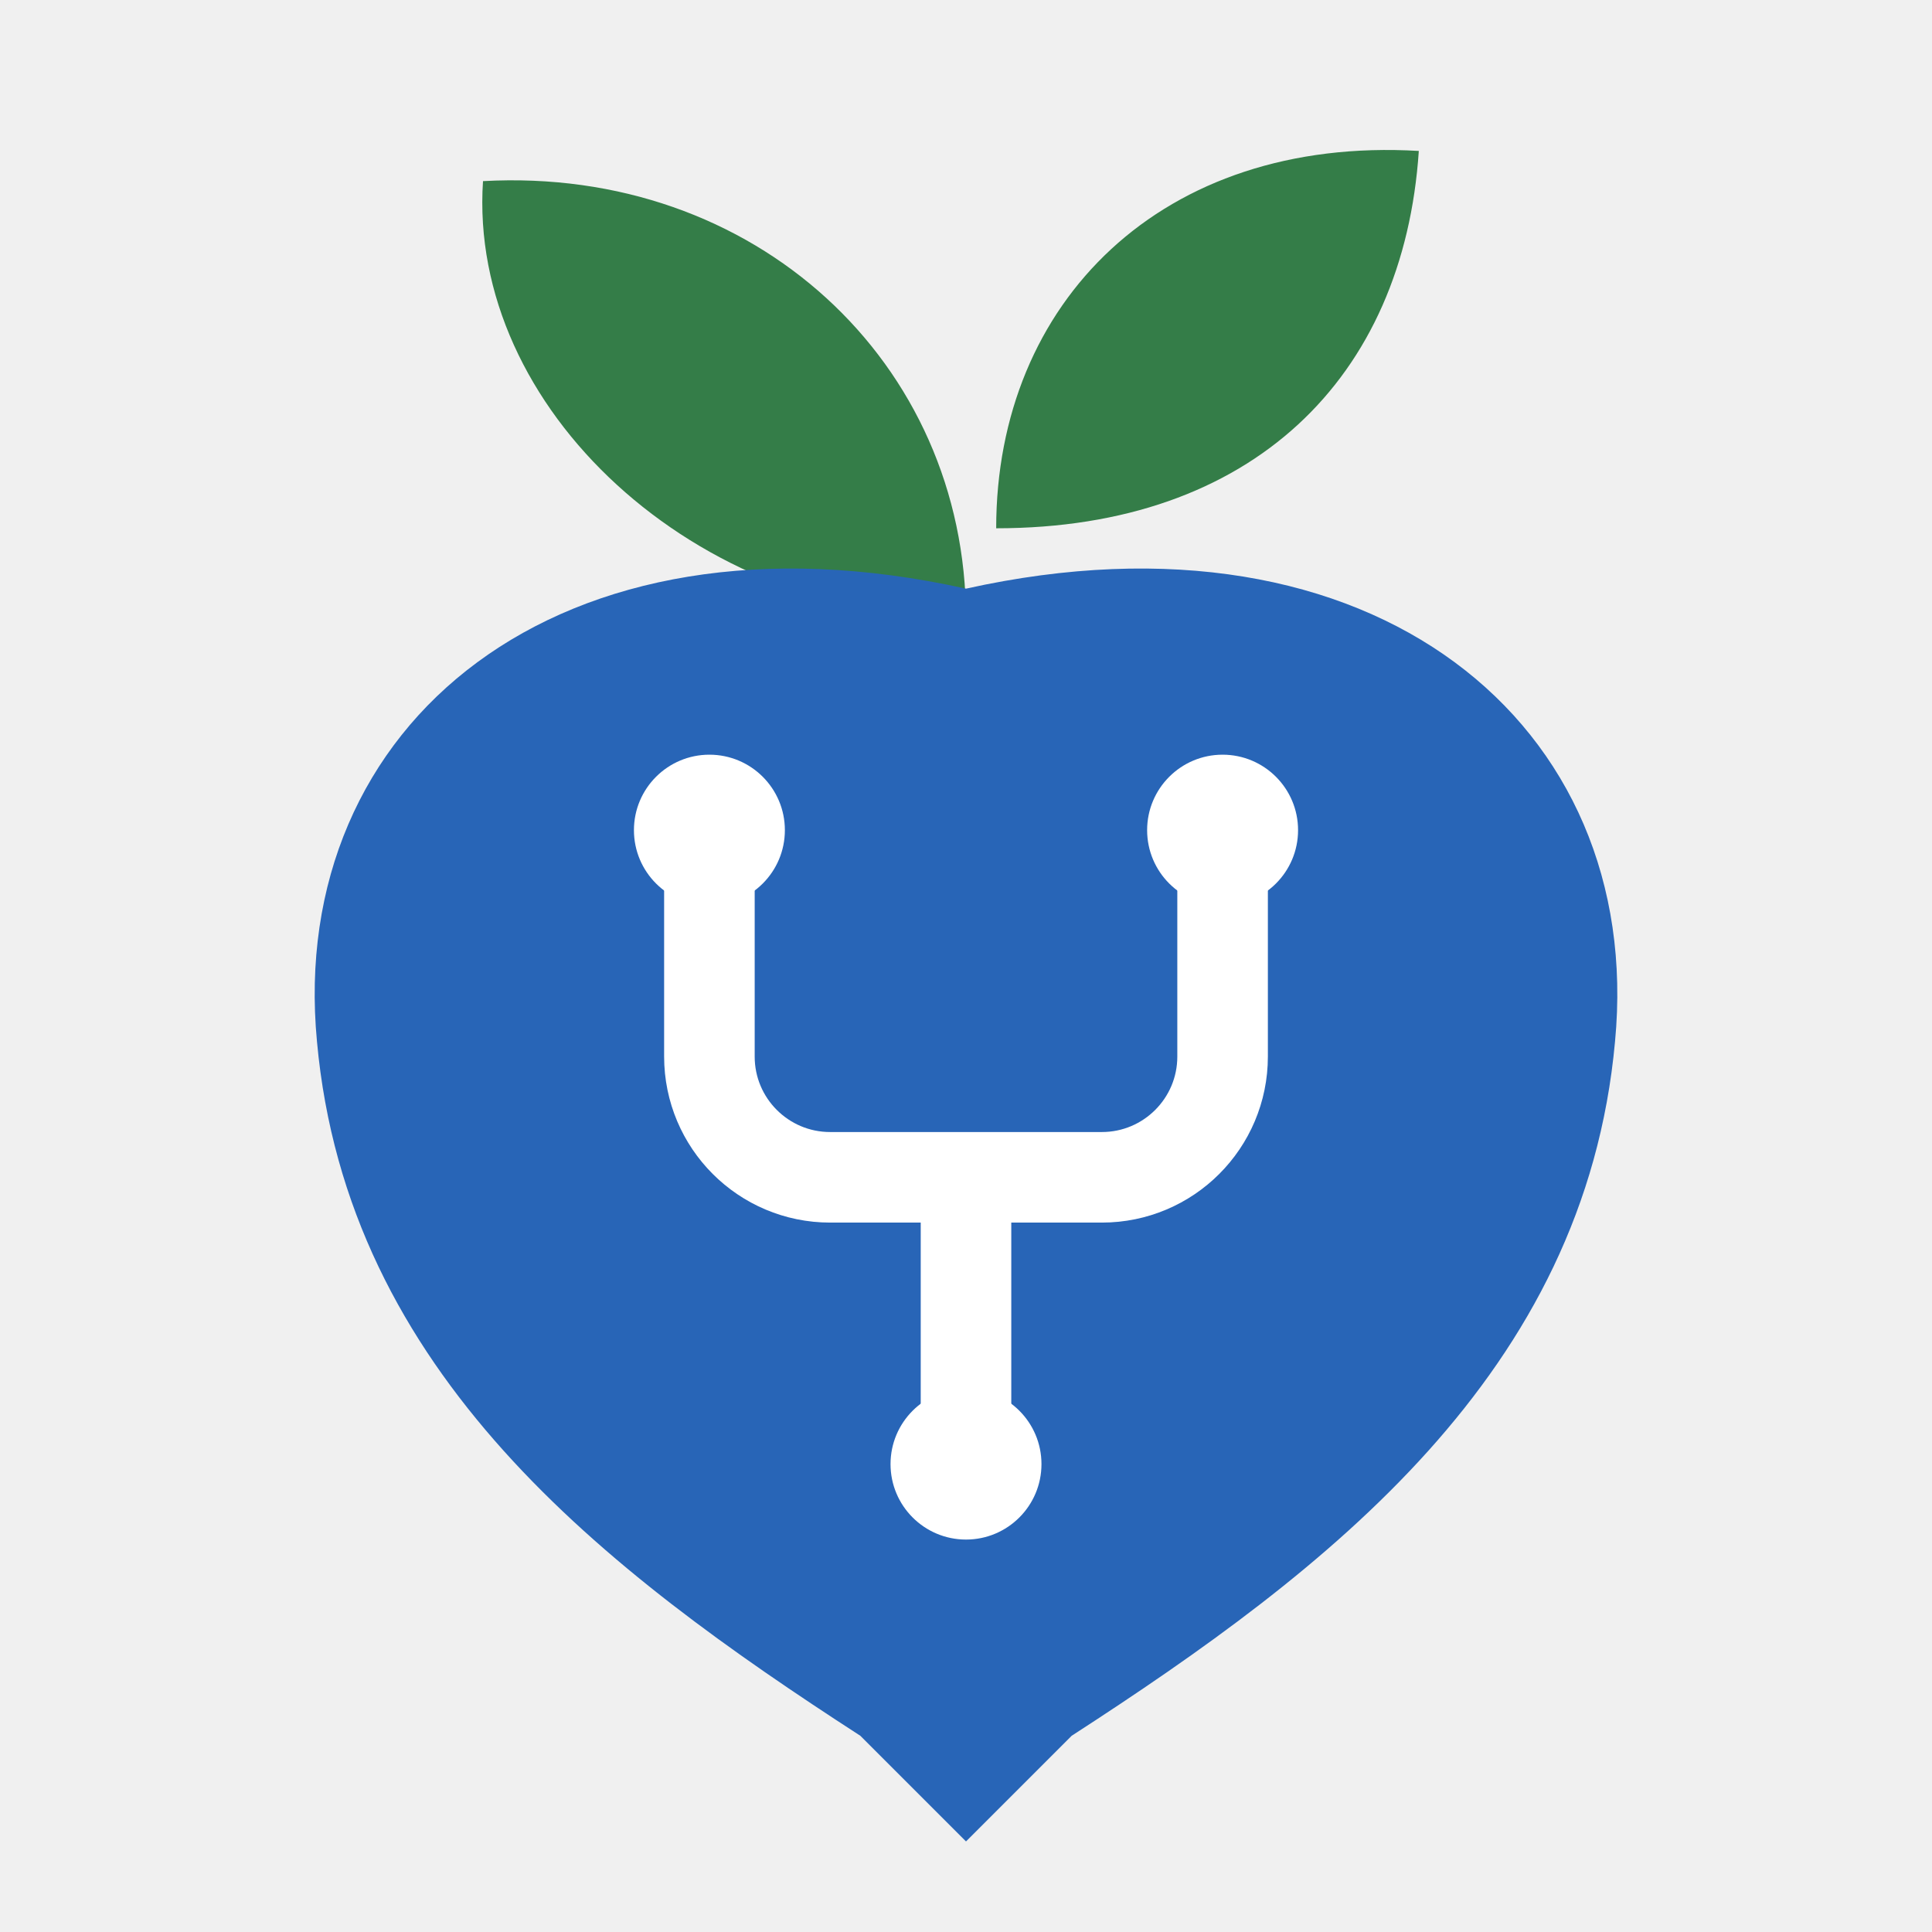
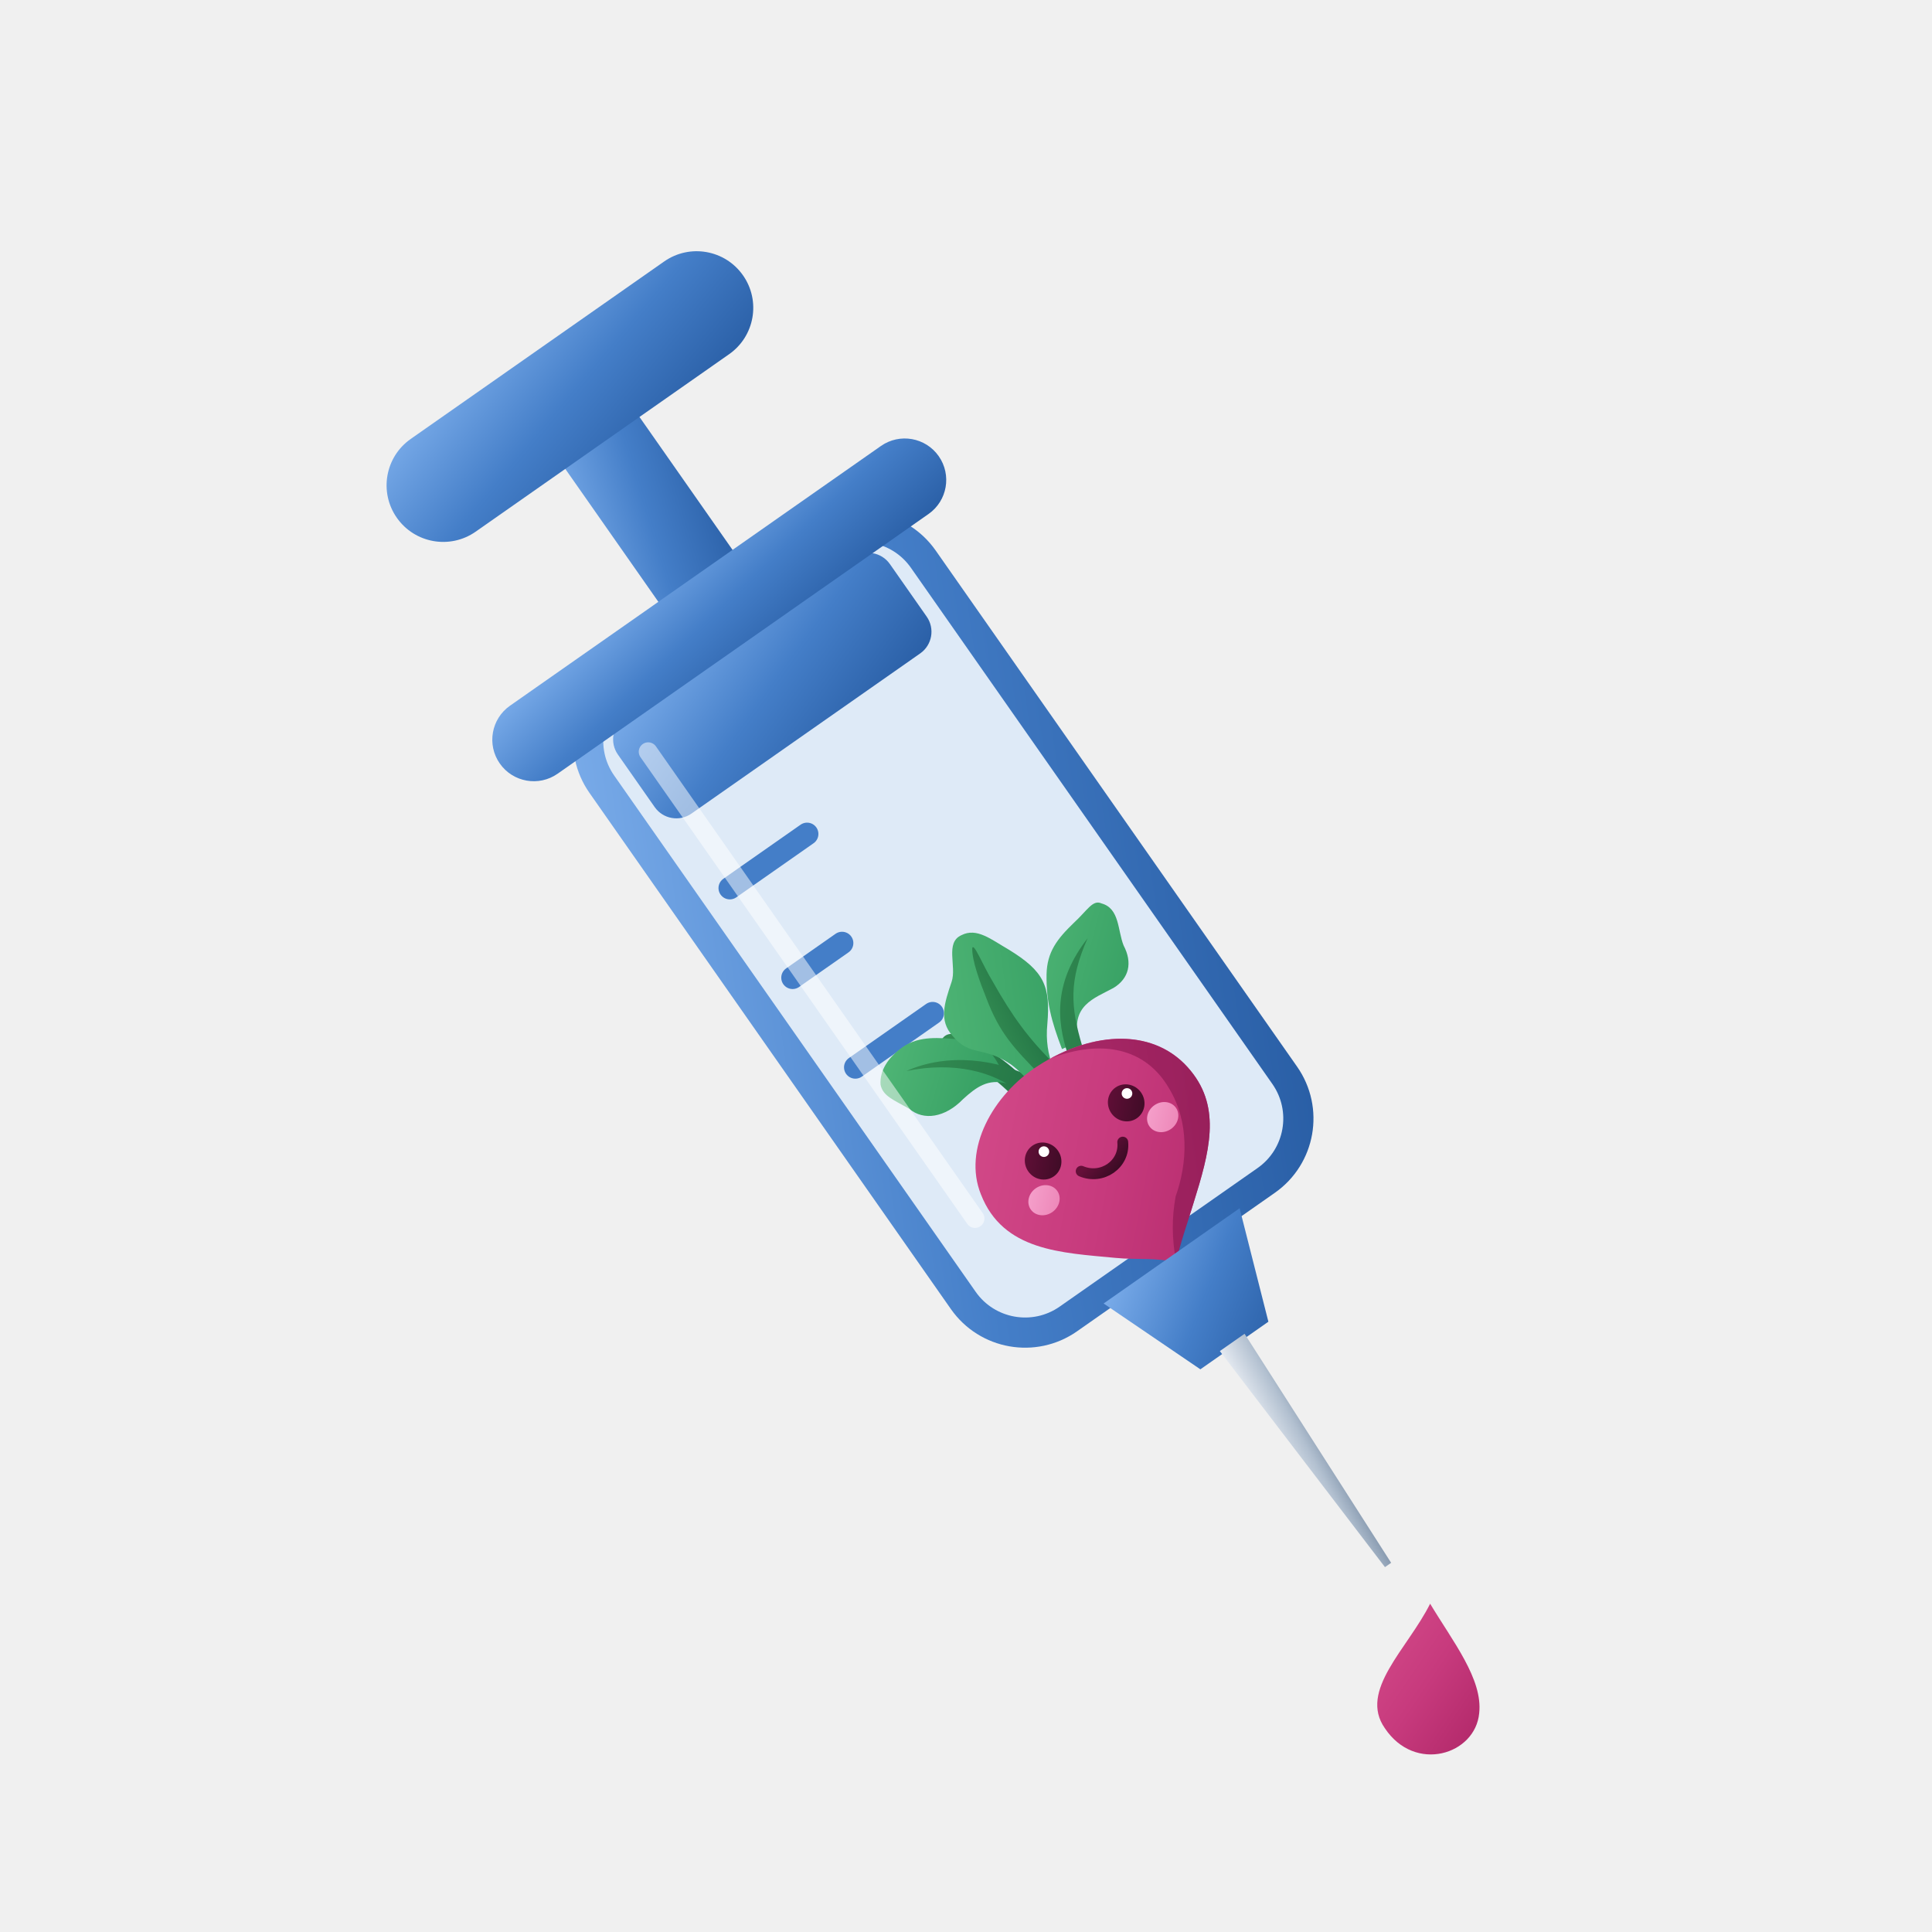
- <svg xmlns="http://www.w3.org/2000/svg" viewBox="0 0 128 128" width="128" height="128" fill="none" role="img" aria-label="dependency injection">
-   <path d="M64 41C46 41 31 27 32 12c18-1 32 12 32 29ZM66 35C66 20 77 9 94 10c-1 15-11 25-28 25Z" fill="#347D48" />
-   <path d="M64 39C37 33 19 48 21 69c2 22 19 35 36 46l7 7 7-7c17-11 34-24 36-46 2-21-16-36-43-30Z" fill="#2865B7" />
-   <g color="#FFFFFF" stroke="currentColor" stroke-width="6" stroke-linecap="round" stroke-linejoin="round">
-     <path d="M47 56v14a8 8 0 0 0 8 8h18a8 8 0 0 0 8-8V56M64 78v18" />
-     <circle cx="47" cy="55" r="5" fill="currentColor" stroke="none" />
-     <circle cx="81" cy="55" r="5" fill="currentColor" stroke="none" />
-     <circle cx="64" cy="97" r="5" fill="currentColor" stroke="none" />
+ <svg xmlns="http://www.w3.org/2000/svg" viewBox="0 0 512 512" width="512" height="512" fill="none" role="img" aria-label="dependency injection beetroot syringe">
+   <defs>
+     <linearGradient id="bt-di-light-small-beet" x1="0" y1="0" x2="1" y2="1">
+       <stop offset="0" stop-color="#D44C8A" />
+       <stop offset="0.5" stop-color="#C73A7D" />
+       <stop offset="1" stop-color="#B02768" />
+     </linearGradient>
+     <linearGradient id="bt-di-light-small-shade" x1="0" y1="0" x2="1" y2="1">
+       <stop offset="0" stop-color="#A62665" />
+       <stop offset="1" stop-color="#8B1952" />
+     </linearGradient>
+     <linearGradient id="bt-di-light-small-leaf" x1="0" y1="0" x2="1" y2="1">
+       <stop offset="0" stop-color="#51B777" />
+       <stop offset="1" stop-color="#329C60" />
+     </linearGradient>
+     <linearGradient id="bt-di-light-small-stem" x1="0" y1="0" x2="1" y2="1">
+       <stop offset="0" stop-color="#348D53" />
+       <stop offset="1" stop-color="#247646" />
+     </linearGradient>
+     <linearGradient id="bt-di-light-small-cheek" x1="0" y1="0" x2="1" y2="1">
+       <stop offset="0" stop-color="#F6A3CD" />
+       <stop offset="1" stop-color="#EC84B6" />
+     </linearGradient>
+     <linearGradient id="bt-di-light-small-eye" x1="0" y1="0" x2="1" y2="1">
+       <stop offset="0" stop-color="#650F39" />
+       <stop offset="1" stop-color="#3A0B24" />
+     </linearGradient>
+     <linearGradient id="bt-di-light-small-teal" x1="0" y1="0" x2="1" y2="1">
+       <stop offset="0" stop-color="#51BDB8" />
+       <stop offset="1" stop-color="#37ABA8" />
+     </linearGradient>
+     <linearGradient id="bt-di-light-small-teal-side" x1="0" y1="0" x2="1" y2="1">
+       <stop offset="0" stop-color="#298F90" />
+       <stop offset="1" stop-color="#1B7378" />
+     </linearGradient>
+     <linearGradient id="bt-di-light-small-orange" x1="0" y1="0" x2="1" y2="1">
+       <stop offset="0" stop-color="#FFAF64" />
+       <stop offset="0.5" stop-color="#F77A27" />
+       <stop offset="1" stop-color="#D95517" />
+     </linearGradient>
+     <linearGradient id="bt-di-light-small-orange-side" x1="0" y1="0" x2="1" y2="1">
+       <stop offset="0" stop-color="#F58A38" />
+       <stop offset="1" stop-color="#DD611F" />
+     </linearGradient>
+     <linearGradient id="bt-di-light-small-indigo" x1="0" y1="0" x2="1" y2="1">
+       <stop offset="0" stop-color="#9890F1" />
+       <stop offset="0.5" stop-color="#716BD1" />
+       <stop offset="1" stop-color="#514CA5" />
+     </linearGradient>
+     <linearGradient id="bt-di-light-small-blue" x1="0" y1="0" x2="1" y2="1">
+       <stop offset="0" stop-color="#79ABE9" />
+       <stop offset="0.5" stop-color="#447EC8" />
+       <stop offset="1" stop-color="#295EA5" />
+     </linearGradient>
+     <linearGradient id="bt-di-light-small-silver" x1="0" y1="0" x2="1" y2="1">
+       <stop offset="0" stop-color="#E5EAF1" />
+       <stop offset="0.5" stop-color="#B2C0D0" />
+       <stop offset="1" stop-color="#6F849D" />
+     </linearGradient>
+     <linearGradient id="bt-di-light-small-card" x1="0" y1="0" x2="1" y2="1">
+       <stop offset="0" stop-color="#F7EDF4" />
+       <stop offset="1" stop-color="#E9DBE5" />
+     </linearGradient>
+     <linearGradient id="bt-di-light-small-amber" x1="0" y1="0" x2="1" y2="1">
+       <stop offset="0" stop-color="#F5CD7A" />
+       <stop offset="0.5" stop-color="#D99E3D" />
+       <stop offset="1" stop-color="#B27521" />
+     </linearGradient>
+     <linearGradient id="bt-di-light-small-palette" x1="0" y1="0" x2="1" y2="1">
+       <stop offset="0" stop-color="#F5D2E9" />
+       <stop offset="0.5" stop-color="#DE9AC6" />
+       <stop offset="1" stop-color="#B96FA5" />
+     </linearGradient>
+   </defs>
+   <g transform="rotate(-35 256 255)">
+     <rect x="244" y="69" width="24" height="74" rx="8" fill="url(#bt-di-light-small-blue)" />
+     <rect x="200" y="57" width="112" height="30" rx="15" fill="url(#bt-di-light-small-blue)" />
+     <rect x="204" y="141" width="104" height="207" rx="20" fill="#DCEAF9" fill-opacity=".88" stroke="url(#bt-di-light-small-blue)" stroke-width="8" />
+     <rect x="212" y="150" width="88" height="31" rx="7" fill="url(#bt-di-light-small-blue)" />
+     <path d="M216 203h25m-25 29h16m-16 29h25" stroke="#447EC8" stroke-width="6" stroke-linecap="round" />
+     <g transform="translate(215 243) scale(.32)">
+       <g>
+         <path d="M105 151C101 126 93 105 79 86" fill="none" stroke="url(#bt-di-light-small-stem)" stroke-width="17" stroke-linecap="round" />
+         <path d="M98 139C88 127 76 127 61 129 40 133 24 125 20 110 14 97 8 89 12 80 18 70 30 65 45 65 62 65 75 77 85 85 98 93 108 106 98 139Z" fill="url(#bt-di-light-small-leaf)" />
+         <path d="M102 150C95 125 73 99 36 83 73 90 104 119 118 147Z" fill="url(#bt-di-light-small-stem)" />
+         <path d="M125 149C125 125 126 105 120 87 110 61 96 63 94 40 92 23 104 14 119 3 130-5 133-27 148-24 162-22 166-7 173 8 187 40 184 53 164 77 146 98 144 119 143 149Z" fill="url(#bt-di-light-small-leaf)" transform="translate(-10 41)" />
+         <path d="M125 150C120 119 117 102 125 71 128 58 133 39 139 31 143 27 138 48 137 64 134 95 134 119 140 150Z" fill="url(#bt-di-light-small-stem)" />
+         <path d="M152 142C158 118 164 102 177 84 188 69 201 65 220 62 235 60 244 55 248 62 258 74 246 88 243 101 241 117 231 126 216 125 198 123 178 116 167 145Z" fill="url(#bt-di-light-small-leaf)" />
+         <path d="M153 150C162 118 180 92 222 79 189 99 178 117 167 150Z" fill="url(#bt-di-light-small-stem)" />
+         <path d="M128 142C83 140 37 163 28 202 16 251 55 280 89 309 103 321 117 328 128 341 139 329 153 321 168 309 203 282 232 258 229 218 226 172 182 144 128 142Z" fill="url(#bt-di-light-small-beet)" />
+         <path d="M140 143C184 154 209 181 206 219 204 252 183 279 159 296 146 309 137 322 128 341 140 330 154 320 168 309 203 282 232 258 229 218 226 177 191 149 140 143Z" fill="url(#bt-di-light-small-shade)" opacity=".85" />
+         <ellipse cx="86" cy="209" rx="15" ry="15.5" fill="url(#bt-di-light-small-eye)" />
+         <ellipse cx="170" cy="209" rx="15" ry="15.5" fill="url(#bt-di-light-small-eye)" />
+         <circle cx="91" cy="203" r="4.4" fill="#FFF" />
+         <circle cx="175" cy="203" r="4.4" fill="#FFF" />
+         <ellipse cx="68" cy="236" rx="13.4" ry="12" fill="url(#bt-di-light-small-cheek)" />
+         <ellipse cx="188" cy="236" rx="13.4" ry="12" fill="url(#bt-di-light-small-cheek)" />
+         <path d="M107 234C117 250 140 250 149 234" stroke="url(#bt-di-light-small-eye)" stroke-width="9" stroke-linecap="round" />
+       </g>
+     </g>
+     <path d="m234 350 11 29h22l11-29" fill="url(#bt-di-light-small-blue)" />
+     <path d="M252 378h8l-3 72h-2Z" fill="url(#bt-di-light-small-silver)" />
+     <rect x="185" y="130" width="142" height="22" rx="11" fill="url(#bt-di-light-small-blue)" />
+     <path d="M219 161v151" stroke="#FFF" stroke-width="5" stroke-linecap="round" opacity=".5" />
  </g>
+   <path d="M379 425c-6 12-19 23-12 33 8 12 24 7 25-4 1-9-7-19-13-29Z" fill="url(#bt-di-light-small-beet)" />
</svg>
